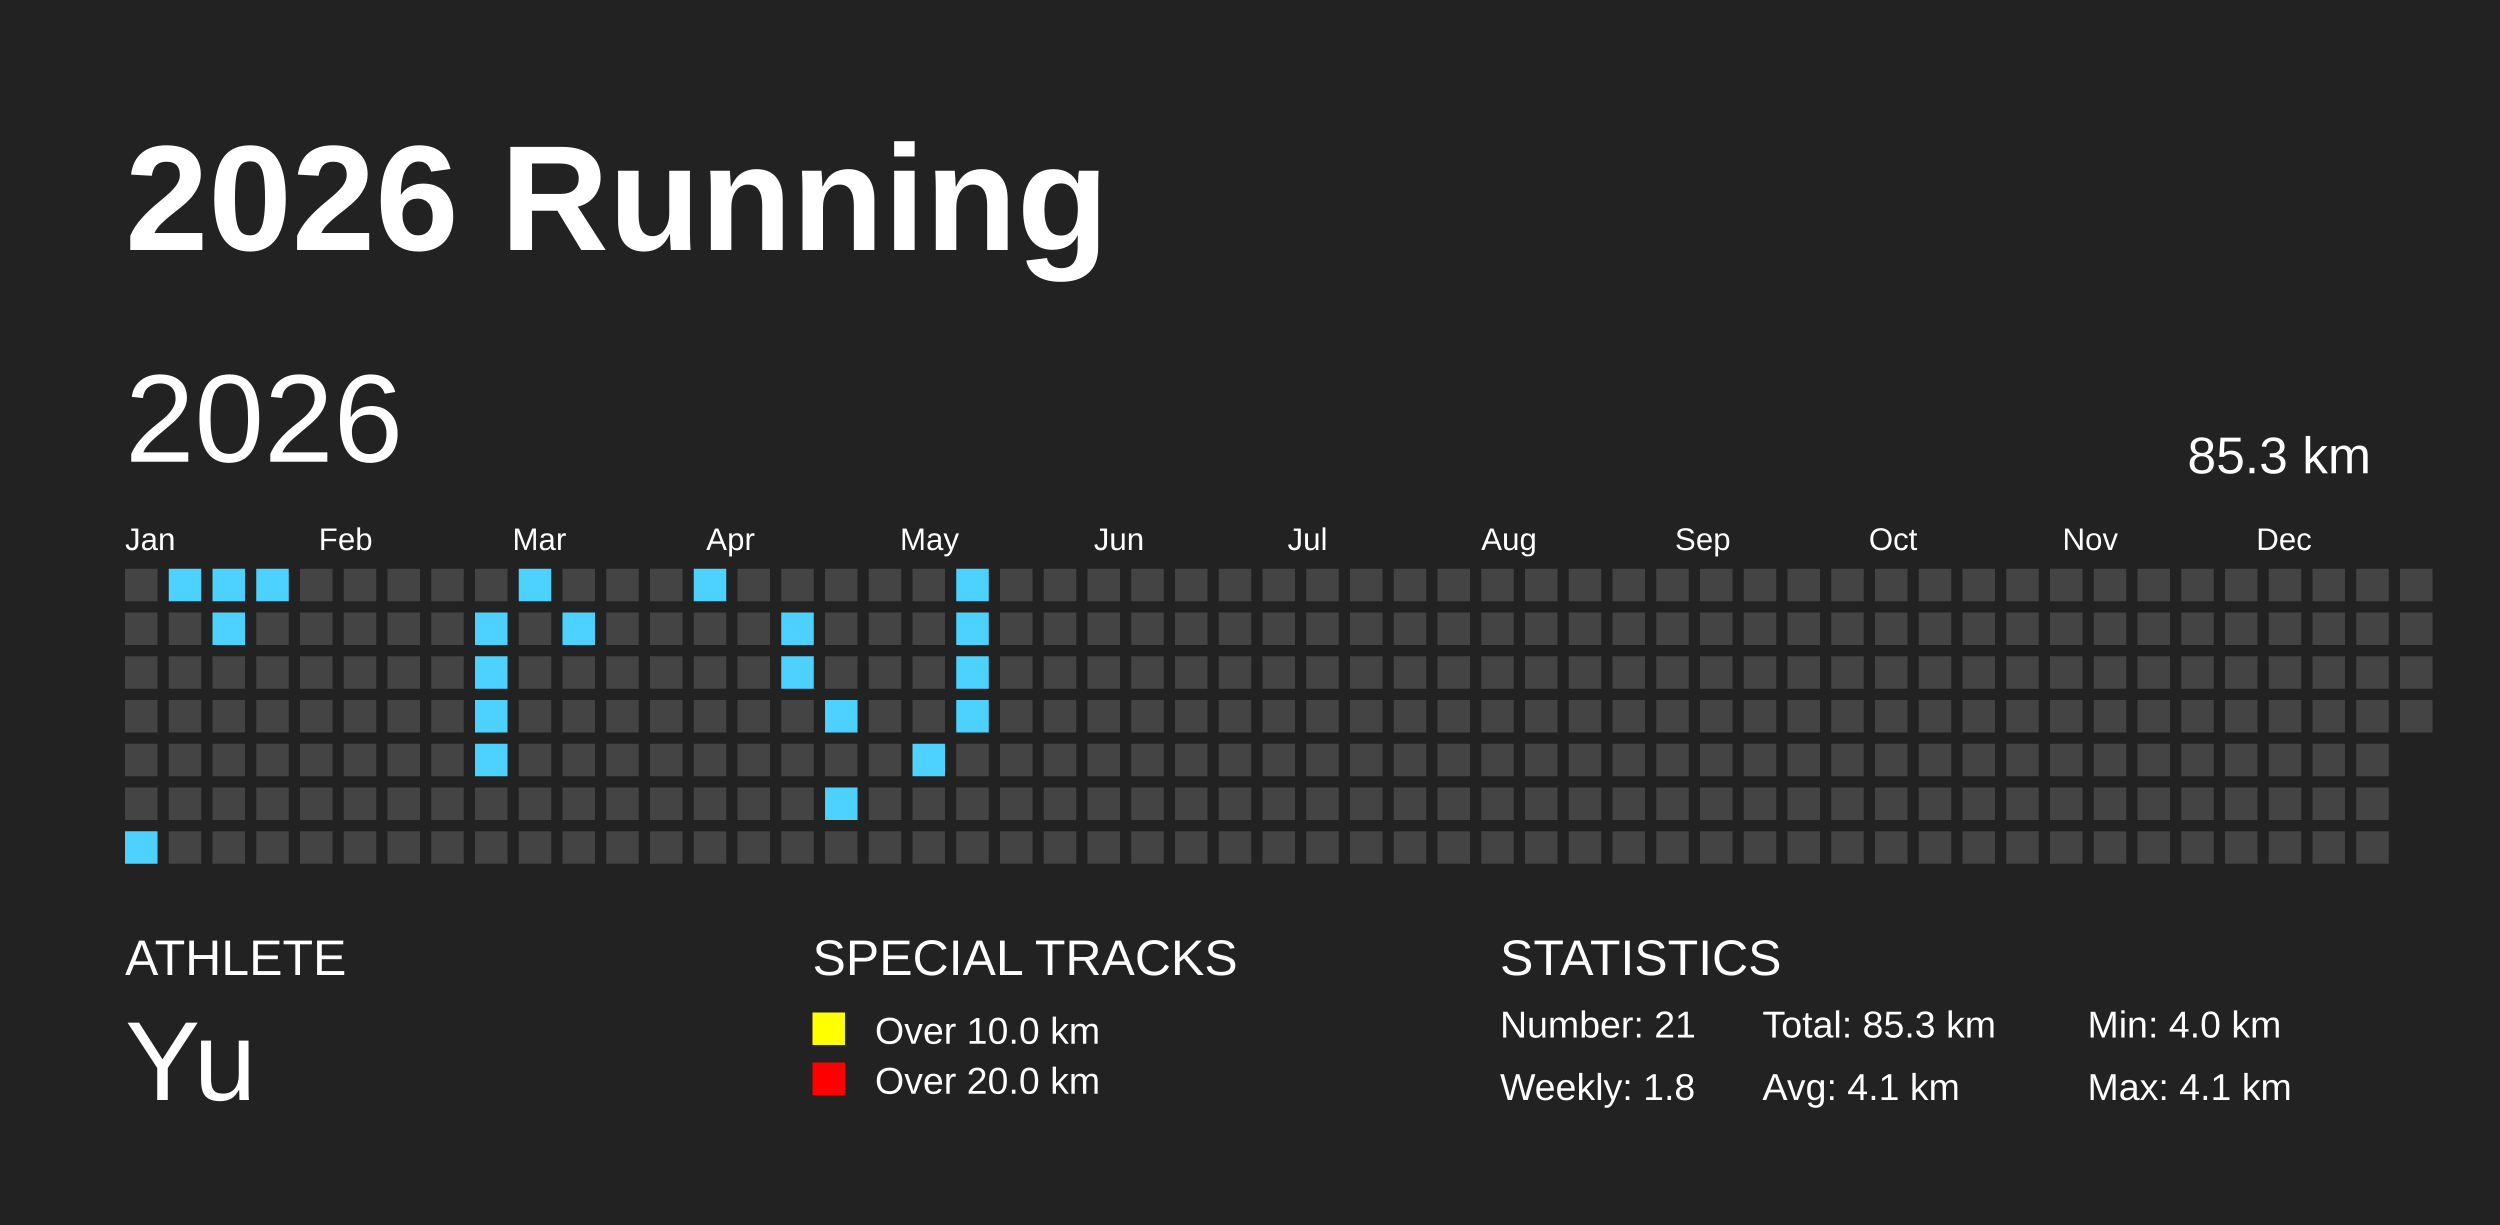
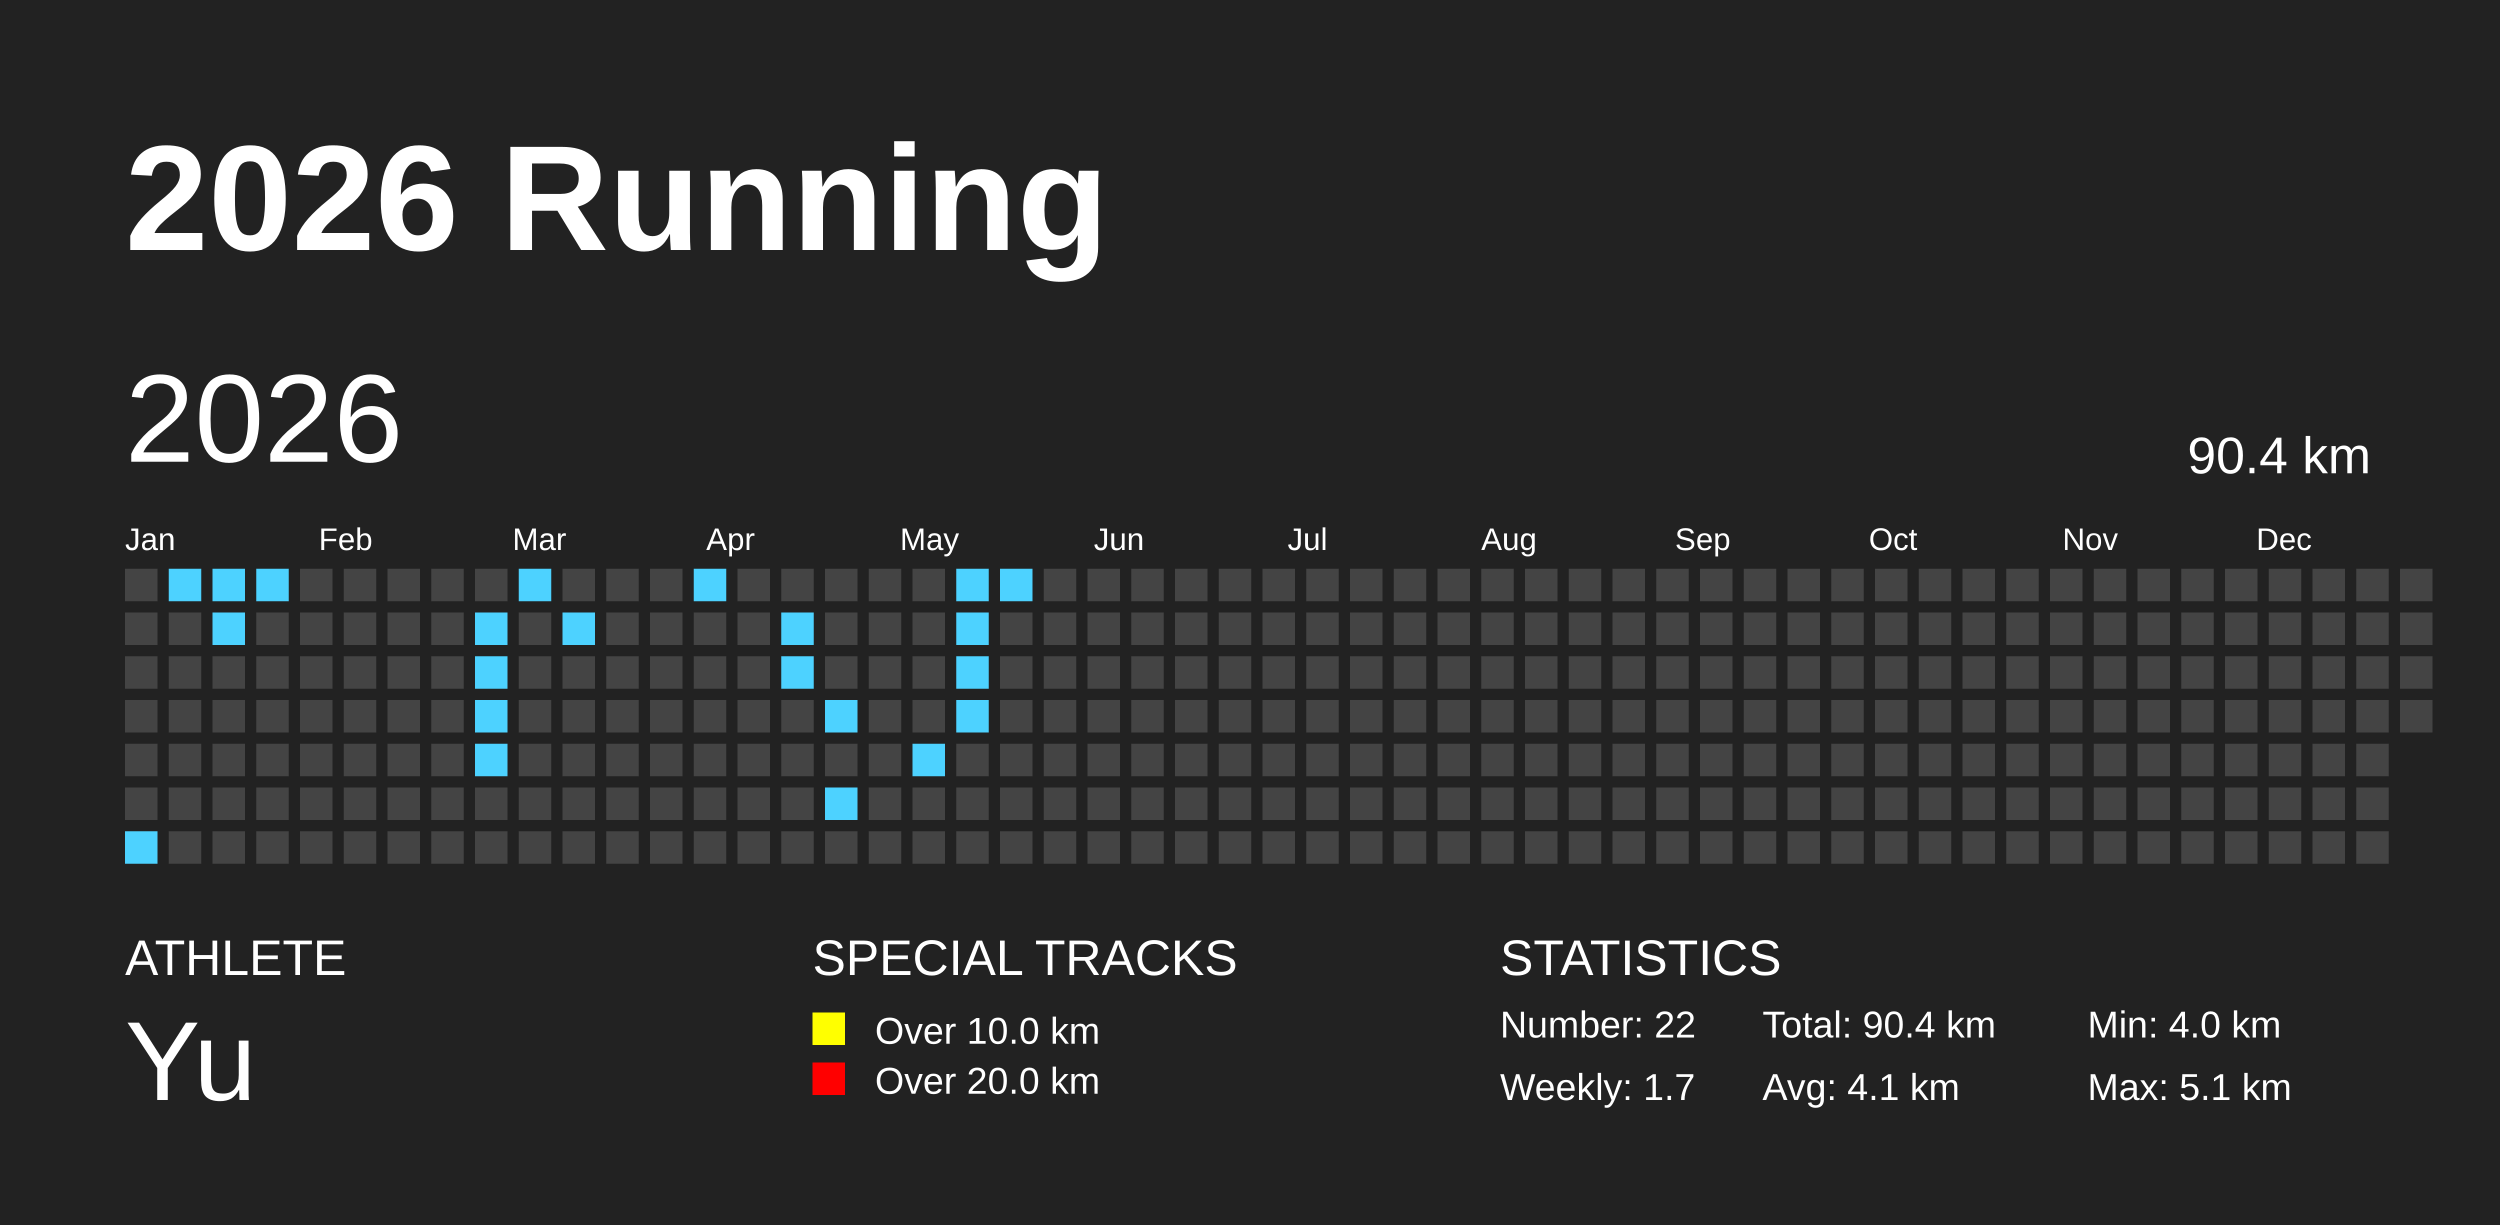
<svg xmlns="http://www.w3.org/2000/svg" baseProfile="full" height="98mm" version="1.1" viewBox="0,0,200,98" width="200mm">
  <defs />
  <rect fill="#222222" height="98" width="200" x="0" y="0" />
  <text fill="#FFFFFF" style="font-size:12px; font-family:Arial; font-weight:bold;" x="10" y="20">2026 Running</text>
  <text fill="#FFFFFF" style="font-size:4px; font-family:Arial" x="10" y="78">ATHLETE</text>
  <text fill="#FFFFFF" style="font-size:9px; font-family:Arial" x="10" y="88">Yu</text>
  <text fill="#FFFFFF" style="font-size:4px; font-family:Arial" x="65" y="78">SPECIAL TRACKS</text>
  <rect fill="yellow" height="2.6" width="2.6" x="65" y="81" />
  <text fill="#FFFFFF" style="font-size:3px; font-family:Arial" x="70" y="83.5">Over 10.0 km</text>
  <rect fill="red" height="2.6" width="2.6" x="65" y="85" />
  <text fill="#FFFFFF" style="font-size:3px; font-family:Arial" x="70" y="87.5">Over 20.0 km</text>
  <text fill="#FFFFFF" style="font-size:4px; font-family:Arial" x="120" y="78">STATISTICS</text>
-   <text fill="#FFFFFF" style="font-size:3px; font-family:Arial" x="120" y="83">Number: 21</text>
-   <text fill="#FFFFFF" style="font-size:3px; font-family:Arial" x="120" y="88">Weekly: 1.8</text>
-   <text fill="#FFFFFF" style="font-size:3px; font-family:Arial" x="141" y="83">Total: 85.3 km</text>
+   <text fill="#FFFFFF" style="font-size:3px; font-family:Arial" x="120" y="83">Number: 22</text>
+   <text fill="#FFFFFF" style="font-size:3px; font-family:Arial" x="120" y="88">Weekly: 1.7</text>
+   <text fill="#FFFFFF" style="font-size:3px; font-family:Arial" x="141" y="83">Total: 90.4 km</text>
  <text fill="#FFFFFF" style="font-size:3px; font-family:Arial" x="141" y="88">Avg: 4.1 km</text>
  <text fill="#FFFFFF" style="font-size:3px; font-family:Arial" x="167" y="83">Min: 4.0 km</text>
-   <text fill="#FFFFFF" style="font-size:3px; font-family:Arial" x="167" y="88">Max: 4.1 km</text>
+   <text fill="#FFFFFF" style="font-size:3px; font-family:Arial" x="167" y="88">Max: 5.1 km</text>
  <text dominant-baseline="hanging" fill="#FFFFFF" style="font-size:10.0px; font-family:Arial;" x="10" y="30">2026</text>
-   <text dominant-baseline="hanging" fill="#FFFFFF" style="font-size:4.125px; font-family:Arial;" x="175" y="35">85.3 km</text>
+   <text dominant-baseline="hanging" fill="#FFFFFF" style="font-size:4.125px; font-family:Arial;" x="175" y="35">90.4 km</text>
  <text fill="#FFFFFF" style="font-size:2.5px; font-family:Arial" x="10.0" y="44">Jan</text>
  <text fill="#FFFFFF" style="font-size:2.5px; font-family:Arial" x="25.5" y="44">Feb</text>
  <text fill="#FFFFFF" style="font-size:2.5px; font-family:Arial" x="41.0" y="44">Mar</text>
  <text fill="#FFFFFF" style="font-size:2.5px; font-family:Arial" x="56.5" y="44">Apr</text>
  <text fill="#FFFFFF" style="font-size:2.5px; font-family:Arial" x="72.0" y="44">May</text>
  <text fill="#FFFFFF" style="font-size:2.5px; font-family:Arial" x="87.5" y="44">Jun</text>
  <text fill="#FFFFFF" style="font-size:2.5px; font-family:Arial" x="103.0" y="44">Jul</text>
  <text fill="#FFFFFF" style="font-size:2.5px; font-family:Arial" x="118.5" y="44">Aug</text>
  <text fill="#FFFFFF" style="font-size:2.5px; font-family:Arial" x="134.0" y="44">Sep</text>
  <text fill="#FFFFFF" style="font-size:2.5px; font-family:Arial" x="149.5" y="44">Oct</text>
  <text fill="#FFFFFF" style="font-size:2.5px; font-family:Arial" x="165.0" y="44">Nov</text>
  <text fill="#FFFFFF" style="font-size:2.5px; font-family:Arial" x="180.5" y="44">Dec</text>
  <rect fill="#444444" height="2.6" width="2.6" x="10.0" y="45.5" />
  <rect fill="#444444" height="2.6" width="2.6" x="10.0" y="49.0" />
  <rect fill="#444444" height="2.6" width="2.6" x="10.0" y="52.5" />
  <rect fill="#444444" height="2.6" width="2.6" x="10.0" y="56.0" />
  <rect fill="#444444" height="2.6" width="2.6" x="10.0" y="59.5" />
  <rect fill="#444444" height="2.6" width="2.6" x="10.0" y="63.0" />
  <rect fill="#4DD2FF" height="2.6" width="2.6" x="10.0" y="66.5" />
  <rect fill="#4DD2FF" height="2.6" width="2.6" x="13.5" y="45.5" />
  <rect fill="#444444" height="2.6" width="2.6" x="13.5" y="49.0" />
  <rect fill="#444444" height="2.6" width="2.6" x="13.5" y="52.5" />
  <rect fill="#444444" height="2.6" width="2.6" x="13.5" y="56.0" />
  <rect fill="#444444" height="2.6" width="2.6" x="13.5" y="59.5" />
  <rect fill="#444444" height="2.6" width="2.6" x="13.5" y="63.0" />
  <rect fill="#444444" height="2.6" width="2.6" x="13.5" y="66.5" />
  <rect fill="#4DD2FF" height="2.6" width="2.6" x="17.0" y="45.5" />
  <rect fill="#4DD2FF" height="2.6" width="2.6" x="17.0" y="49.0" />
  <rect fill="#444444" height="2.6" width="2.6" x="17.0" y="52.5" />
  <rect fill="#444444" height="2.6" width="2.6" x="17.0" y="56.0" />
  <rect fill="#444444" height="2.6" width="2.6" x="17.0" y="59.5" />
  <rect fill="#444444" height="2.6" width="2.6" x="17.0" y="63.0" />
  <rect fill="#444444" height="2.6" width="2.6" x="17.0" y="66.5" />
  <rect fill="#4DD2FF" height="2.6" width="2.6" x="20.5" y="45.5" />
  <rect fill="#444444" height="2.6" width="2.6" x="20.5" y="49.0" />
  <rect fill="#444444" height="2.6" width="2.6" x="20.5" y="52.5" />
  <rect fill="#444444" height="2.6" width="2.6" x="20.5" y="56.0" />
  <rect fill="#444444" height="2.6" width="2.6" x="20.5" y="59.5" />
  <rect fill="#444444" height="2.6" width="2.6" x="20.5" y="63.0" />
  <rect fill="#444444" height="2.6" width="2.6" x="20.5" y="66.5" />
  <rect fill="#444444" height="2.6" width="2.6" x="24.0" y="45.5" />
  <rect fill="#444444" height="2.6" width="2.6" x="24.0" y="49.0" />
  <rect fill="#444444" height="2.6" width="2.6" x="24.0" y="52.5" />
  <rect fill="#444444" height="2.6" width="2.6" x="24.0" y="56.0" />
  <rect fill="#444444" height="2.6" width="2.6" x="24.0" y="59.5" />
  <rect fill="#444444" height="2.6" width="2.6" x="24.0" y="63.0" />
  <rect fill="#444444" height="2.6" width="2.6" x="24.0" y="66.5" />
  <rect fill="#444444" height="2.6" width="2.6" x="27.5" y="45.5" />
  <rect fill="#444444" height="2.6" width="2.6" x="27.5" y="49.0" />
  <rect fill="#444444" height="2.6" width="2.6" x="27.5" y="52.5" />
  <rect fill="#444444" height="2.6" width="2.6" x="27.5" y="56.0" />
  <rect fill="#444444" height="2.6" width="2.6" x="27.5" y="59.5" />
  <rect fill="#444444" height="2.6" width="2.6" x="27.5" y="63.0" />
  <rect fill="#444444" height="2.6" width="2.6" x="27.5" y="66.5" />
  <rect fill="#444444" height="2.6" width="2.6" x="31.0" y="45.5" />
  <rect fill="#444444" height="2.6" width="2.6" x="31.0" y="49.0" />
  <rect fill="#444444" height="2.6" width="2.6" x="31.0" y="52.5" />
  <rect fill="#444444" height="2.6" width="2.6" x="31.0" y="56.0" />
  <rect fill="#444444" height="2.6" width="2.6" x="31.0" y="59.5" />
  <rect fill="#444444" height="2.6" width="2.6" x="31.0" y="63.0" />
  <rect fill="#444444" height="2.6" width="2.6" x="31.0" y="66.5" />
  <rect fill="#444444" height="2.6" width="2.6" x="34.5" y="45.5" />
  <rect fill="#444444" height="2.6" width="2.6" x="34.5" y="49.0" />
  <rect fill="#444444" height="2.6" width="2.6" x="34.5" y="52.5" />
  <rect fill="#444444" height="2.6" width="2.6" x="34.5" y="56.0" />
  <rect fill="#444444" height="2.6" width="2.6" x="34.5" y="59.5" />
  <rect fill="#444444" height="2.6" width="2.6" x="34.5" y="63.0" />
  <rect fill="#444444" height="2.6" width="2.6" x="34.5" y="66.5" />
  <rect fill="#444444" height="2.6" width="2.6" x="38.0" y="45.5" />
  <rect fill="#4DD2FF" height="2.6" width="2.6" x="38.0" y="49.0" />
  <rect fill="#4DD2FF" height="2.6" width="2.6" x="38.0" y="52.5" />
  <rect fill="#4DD2FF" height="2.6" width="2.6" x="38.0" y="56.0" />
  <rect fill="#4DD2FF" height="2.6" width="2.6" x="38.0" y="59.5" />
  <rect fill="#444444" height="2.6" width="2.6" x="38.0" y="63.0" />
  <rect fill="#444444" height="2.6" width="2.6" x="38.0" y="66.5" />
  <rect fill="#4DD2FF" height="2.6" width="2.6" x="41.5" y="45.5" />
  <rect fill="#444444" height="2.6" width="2.6" x="41.5" y="49.0" />
  <rect fill="#444444" height="2.6" width="2.6" x="41.5" y="52.5" />
  <rect fill="#444444" height="2.6" width="2.6" x="41.5" y="56.0" />
  <rect fill="#444444" height="2.6" width="2.6" x="41.5" y="59.5" />
  <rect fill="#444444" height="2.6" width="2.6" x="41.5" y="63.0" />
  <rect fill="#444444" height="2.6" width="2.6" x="41.5" y="66.5" />
  <rect fill="#444444" height="2.6" width="2.6" x="45.0" y="45.5" />
  <rect fill="#4DD2FF" height="2.6" width="2.6" x="45.0" y="49.0" />
  <rect fill="#444444" height="2.6" width="2.6" x="45.0" y="52.5" />
  <rect fill="#444444" height="2.6" width="2.6" x="45.0" y="56.0" />
  <rect fill="#444444" height="2.6" width="2.6" x="45.0" y="59.5" />
  <rect fill="#444444" height="2.6" width="2.6" x="45.0" y="63.0" />
  <rect fill="#444444" height="2.6" width="2.6" x="45.0" y="66.5" />
  <rect fill="#444444" height="2.6" width="2.6" x="48.5" y="45.5" />
  <rect fill="#444444" height="2.6" width="2.6" x="48.5" y="49.0" />
  <rect fill="#444444" height="2.6" width="2.6" x="48.5" y="52.5" />
  <rect fill="#444444" height="2.6" width="2.6" x="48.5" y="56.0" />
  <rect fill="#444444" height="2.6" width="2.6" x="48.5" y="59.5" />
  <rect fill="#444444" height="2.6" width="2.6" x="48.5" y="63.0" />
  <rect fill="#444444" height="2.6" width="2.6" x="48.5" y="66.5" />
  <rect fill="#444444" height="2.6" width="2.6" x="52.0" y="45.5" />
  <rect fill="#444444" height="2.6" width="2.6" x="52.0" y="49.0" />
  <rect fill="#444444" height="2.6" width="2.6" x="52.0" y="52.5" />
  <rect fill="#444444" height="2.6" width="2.6" x="52.0" y="56.0" />
  <rect fill="#444444" height="2.6" width="2.6" x="52.0" y="59.5" />
  <rect fill="#444444" height="2.6" width="2.6" x="52.0" y="63.0" />
  <rect fill="#444444" height="2.6" width="2.6" x="52.0" y="66.5" />
  <rect fill="#4DD2FF" height="2.6" width="2.6" x="55.5" y="45.5" />
  <rect fill="#444444" height="2.6" width="2.6" x="55.5" y="49.0" />
  <rect fill="#444444" height="2.6" width="2.6" x="55.5" y="52.5" />
  <rect fill="#444444" height="2.6" width="2.6" x="55.5" y="56.0" />
  <rect fill="#444444" height="2.6" width="2.6" x="55.5" y="59.5" />
  <rect fill="#444444" height="2.6" width="2.6" x="55.5" y="63.0" />
  <rect fill="#444444" height="2.6" width="2.6" x="55.5" y="66.5" />
  <rect fill="#444444" height="2.6" width="2.6" x="59.0" y="45.5" />
  <rect fill="#444444" height="2.6" width="2.6" x="59.0" y="49.0" />
  <rect fill="#444444" height="2.6" width="2.6" x="59.0" y="52.5" />
  <rect fill="#444444" height="2.6" width="2.6" x="59.0" y="56.0" />
  <rect fill="#444444" height="2.6" width="2.6" x="59.0" y="59.5" />
  <rect fill="#444444" height="2.6" width="2.6" x="59.0" y="63.0" />
  <rect fill="#444444" height="2.6" width="2.6" x="59.0" y="66.5" />
  <rect fill="#444444" height="2.6" width="2.6" x="62.5" y="45.5" />
  <rect fill="#4DD2FF" height="2.6" width="2.6" x="62.5" y="49.0" />
  <rect fill="#4DD2FF" height="2.6" width="2.6" x="62.5" y="52.5" />
  <rect fill="#444444" height="2.6" width="2.6" x="62.5" y="56.0" />
  <rect fill="#444444" height="2.6" width="2.6" x="62.5" y="59.5" />
  <rect fill="#444444" height="2.6" width="2.6" x="62.5" y="63.0" />
  <rect fill="#444444" height="2.6" width="2.6" x="62.5" y="66.5" />
  <rect fill="#444444" height="2.6" width="2.6" x="66.0" y="45.5" />
  <rect fill="#444444" height="2.6" width="2.6" x="66.0" y="49.0" />
  <rect fill="#444444" height="2.6" width="2.6" x="66.0" y="52.5" />
  <rect fill="#4DD2FF" height="2.6" width="2.6" x="66.0" y="56.0" />
  <rect fill="#444444" height="2.6" width="2.6" x="66.0" y="59.5" />
  <rect fill="#4DD2FF" height="2.6" width="2.6" x="66.0" y="63.0" />
  <rect fill="#444444" height="2.6" width="2.6" x="66.0" y="66.5" />
  <rect fill="#444444" height="2.6" width="2.6" x="69.5" y="45.5" />
  <rect fill="#444444" height="2.6" width="2.6" x="69.5" y="49.0" />
  <rect fill="#444444" height="2.6" width="2.6" x="69.5" y="52.5" />
  <rect fill="#444444" height="2.6" width="2.6" x="69.5" y="56.0" />
  <rect fill="#444444" height="2.6" width="2.6" x="69.5" y="59.5" />
  <rect fill="#444444" height="2.6" width="2.6" x="69.5" y="63.0" />
  <rect fill="#444444" height="2.6" width="2.6" x="69.5" y="66.5" />
  <rect fill="#444444" height="2.6" width="2.6" x="73.0" y="45.5" />
  <rect fill="#444444" height="2.6" width="2.6" x="73.0" y="49.0" />
  <rect fill="#444444" height="2.6" width="2.6" x="73.0" y="52.5" />
  <rect fill="#444444" height="2.6" width="2.6" x="73.0" y="56.0" />
  <rect fill="#4DD2FF" height="2.6" width="2.6" x="73.0" y="59.5" />
  <rect fill="#444444" height="2.6" width="2.6" x="73.0" y="63.0" />
  <rect fill="#444444" height="2.6" width="2.6" x="73.0" y="66.5" />
  <rect fill="#4DD2FF" height="2.6" width="2.6" x="76.5" y="45.5" />
  <rect fill="#4DD2FF" height="2.6" width="2.6" x="76.5" y="49.0" />
  <rect fill="#4DD2FF" height="2.6" width="2.6" x="76.5" y="52.5" />
  <rect fill="#4DD2FF" height="2.6" width="2.6" x="76.5" y="56.0" />
  <rect fill="#444444" height="2.6" width="2.6" x="76.5" y="59.5" />
  <rect fill="#444444" height="2.6" width="2.6" x="76.5" y="63.0" />
  <rect fill="#444444" height="2.6" width="2.6" x="76.5" y="66.5" />
-   <rect fill="#444444" height="2.6" width="2.6" x="80.0" y="45.5" />
+   <rect fill="#4DD2FF" height="2.6" width="2.6" x="80.0" y="45.5" />
  <rect fill="#444444" height="2.6" width="2.6" x="80.0" y="49.0" />
  <rect fill="#444444" height="2.6" width="2.6" x="80.0" y="52.5" />
  <rect fill="#444444" height="2.6" width="2.6" x="80.0" y="56.0" />
  <rect fill="#444444" height="2.6" width="2.6" x="80.0" y="59.5" />
  <rect fill="#444444" height="2.6" width="2.6" x="80.0" y="63.0" />
  <rect fill="#444444" height="2.6" width="2.6" x="80.0" y="66.5" />
  <rect fill="#444444" height="2.6" width="2.6" x="83.5" y="45.5" />
  <rect fill="#444444" height="2.6" width="2.6" x="83.5" y="49.0" />
  <rect fill="#444444" height="2.6" width="2.6" x="83.5" y="52.5" />
  <rect fill="#444444" height="2.6" width="2.6" x="83.5" y="56.0" />
  <rect fill="#444444" height="2.6" width="2.6" x="83.5" y="59.5" />
  <rect fill="#444444" height="2.6" width="2.6" x="83.5" y="63.0" />
  <rect fill="#444444" height="2.6" width="2.6" x="83.5" y="66.5" />
  <rect fill="#444444" height="2.6" width="2.6" x="87.0" y="45.5" />
  <rect fill="#444444" height="2.6" width="2.6" x="87.0" y="49.0" />
  <rect fill="#444444" height="2.6" width="2.6" x="87.0" y="52.5" />
  <rect fill="#444444" height="2.6" width="2.6" x="87.0" y="56.0" />
  <rect fill="#444444" height="2.6" width="2.6" x="87.0" y="59.5" />
  <rect fill="#444444" height="2.6" width="2.6" x="87.0" y="63.0" />
  <rect fill="#444444" height="2.6" width="2.6" x="87.0" y="66.5" />
  <rect fill="#444444" height="2.6" width="2.6" x="90.5" y="45.5" />
  <rect fill="#444444" height="2.6" width="2.6" x="90.5" y="49.0" />
  <rect fill="#444444" height="2.6" width="2.6" x="90.5" y="52.5" />
  <rect fill="#444444" height="2.6" width="2.6" x="90.5" y="56.0" />
  <rect fill="#444444" height="2.6" width="2.6" x="90.5" y="59.5" />
  <rect fill="#444444" height="2.6" width="2.6" x="90.5" y="63.0" />
  <rect fill="#444444" height="2.6" width="2.6" x="90.5" y="66.5" />
  <rect fill="#444444" height="2.6" width="2.6" x="94.0" y="45.5" />
  <rect fill="#444444" height="2.6" width="2.6" x="94.0" y="49.0" />
  <rect fill="#444444" height="2.6" width="2.6" x="94.0" y="52.5" />
  <rect fill="#444444" height="2.6" width="2.6" x="94.0" y="56.0" />
  <rect fill="#444444" height="2.6" width="2.6" x="94.0" y="59.5" />
  <rect fill="#444444" height="2.6" width="2.6" x="94.0" y="63.0" />
  <rect fill="#444444" height="2.6" width="2.6" x="94.0" y="66.5" />
  <rect fill="#444444" height="2.6" width="2.6" x="97.5" y="45.5" />
  <rect fill="#444444" height="2.6" width="2.6" x="97.5" y="49.0" />
  <rect fill="#444444" height="2.6" width="2.6" x="97.5" y="52.5" />
  <rect fill="#444444" height="2.6" width="2.6" x="97.5" y="56.0" />
  <rect fill="#444444" height="2.6" width="2.6" x="97.5" y="59.5" />
  <rect fill="#444444" height="2.6" width="2.6" x="97.5" y="63.0" />
  <rect fill="#444444" height="2.6" width="2.6" x="97.5" y="66.5" />
  <rect fill="#444444" height="2.6" width="2.6" x="101.0" y="45.5" />
  <rect fill="#444444" height="2.6" width="2.6" x="101.0" y="49.0" />
  <rect fill="#444444" height="2.6" width="2.6" x="101.0" y="52.5" />
  <rect fill="#444444" height="2.6" width="2.6" x="101.0" y="56.0" />
  <rect fill="#444444" height="2.6" width="2.6" x="101.0" y="59.5" />
  <rect fill="#444444" height="2.6" width="2.6" x="101.0" y="63.0" />
  <rect fill="#444444" height="2.6" width="2.6" x="101.0" y="66.5" />
  <rect fill="#444444" height="2.6" width="2.6" x="104.5" y="45.5" />
  <rect fill="#444444" height="2.6" width="2.6" x="104.5" y="49.0" />
  <rect fill="#444444" height="2.6" width="2.6" x="104.5" y="52.5" />
  <rect fill="#444444" height="2.6" width="2.6" x="104.5" y="56.0" />
  <rect fill="#444444" height="2.6" width="2.6" x="104.5" y="59.5" />
  <rect fill="#444444" height="2.6" width="2.6" x="104.5" y="63.0" />
  <rect fill="#444444" height="2.6" width="2.6" x="104.5" y="66.5" />
  <rect fill="#444444" height="2.6" width="2.6" x="108.0" y="45.5" />
  <rect fill="#444444" height="2.6" width="2.6" x="108.0" y="49.0" />
  <rect fill="#444444" height="2.6" width="2.6" x="108.0" y="52.5" />
  <rect fill="#444444" height="2.6" width="2.6" x="108.0" y="56.0" />
  <rect fill="#444444" height="2.6" width="2.6" x="108.0" y="59.5" />
  <rect fill="#444444" height="2.6" width="2.6" x="108.0" y="63.0" />
  <rect fill="#444444" height="2.6" width="2.6" x="108.0" y="66.5" />
  <rect fill="#444444" height="2.6" width="2.6" x="111.5" y="45.5" />
  <rect fill="#444444" height="2.6" width="2.6" x="111.5" y="49.0" />
  <rect fill="#444444" height="2.6" width="2.6" x="111.5" y="52.5" />
  <rect fill="#444444" height="2.6" width="2.6" x="111.5" y="56.0" />
  <rect fill="#444444" height="2.6" width="2.6" x="111.5" y="59.5" />
  <rect fill="#444444" height="2.6" width="2.6" x="111.5" y="63.0" />
  <rect fill="#444444" height="2.6" width="2.6" x="111.5" y="66.5" />
  <rect fill="#444444" height="2.6" width="2.6" x="115.0" y="45.5" />
  <rect fill="#444444" height="2.6" width="2.6" x="115.0" y="49.0" />
  <rect fill="#444444" height="2.6" width="2.6" x="115.0" y="52.5" />
  <rect fill="#444444" height="2.6" width="2.6" x="115.0" y="56.0" />
  <rect fill="#444444" height="2.6" width="2.6" x="115.0" y="59.5" />
  <rect fill="#444444" height="2.6" width="2.6" x="115.0" y="63.0" />
  <rect fill="#444444" height="2.6" width="2.6" x="115.0" y="66.5" />
  <rect fill="#444444" height="2.6" width="2.6" x="118.5" y="45.5" />
  <rect fill="#444444" height="2.6" width="2.6" x="118.5" y="49.0" />
  <rect fill="#444444" height="2.6" width="2.6" x="118.5" y="52.5" />
  <rect fill="#444444" height="2.6" width="2.6" x="118.5" y="56.0" />
  <rect fill="#444444" height="2.6" width="2.6" x="118.5" y="59.5" />
  <rect fill="#444444" height="2.6" width="2.6" x="118.5" y="63.0" />
  <rect fill="#444444" height="2.6" width="2.6" x="118.5" y="66.5" />
  <rect fill="#444444" height="2.6" width="2.6" x="122.0" y="45.5" />
  <rect fill="#444444" height="2.6" width="2.6" x="122.0" y="49.0" />
  <rect fill="#444444" height="2.6" width="2.6" x="122.0" y="52.5" />
  <rect fill="#444444" height="2.6" width="2.6" x="122.0" y="56.0" />
  <rect fill="#444444" height="2.6" width="2.6" x="122.0" y="59.5" />
  <rect fill="#444444" height="2.6" width="2.6" x="122.0" y="63.0" />
  <rect fill="#444444" height="2.6" width="2.6" x="122.0" y="66.5" />
  <rect fill="#444444" height="2.6" width="2.6" x="125.5" y="45.5" />
  <rect fill="#444444" height="2.6" width="2.6" x="125.5" y="49.0" />
  <rect fill="#444444" height="2.6" width="2.6" x="125.5" y="52.5" />
  <rect fill="#444444" height="2.6" width="2.6" x="125.5" y="56.0" />
  <rect fill="#444444" height="2.6" width="2.6" x="125.5" y="59.5" />
  <rect fill="#444444" height="2.6" width="2.6" x="125.5" y="63.0" />
  <rect fill="#444444" height="2.6" width="2.6" x="125.5" y="66.5" />
  <rect fill="#444444" height="2.6" width="2.6" x="129.0" y="45.5" />
  <rect fill="#444444" height="2.6" width="2.6" x="129.0" y="49.0" />
  <rect fill="#444444" height="2.6" width="2.6" x="129.0" y="52.5" />
  <rect fill="#444444" height="2.6" width="2.6" x="129.0" y="56.0" />
  <rect fill="#444444" height="2.6" width="2.6" x="129.0" y="59.5" />
  <rect fill="#444444" height="2.6" width="2.6" x="129.0" y="63.0" />
  <rect fill="#444444" height="2.6" width="2.6" x="129.0" y="66.5" />
  <rect fill="#444444" height="2.6" width="2.6" x="132.5" y="45.5" />
  <rect fill="#444444" height="2.6" width="2.6" x="132.5" y="49.0" />
  <rect fill="#444444" height="2.6" width="2.6" x="132.5" y="52.5" />
  <rect fill="#444444" height="2.6" width="2.6" x="132.5" y="56.0" />
  <rect fill="#444444" height="2.6" width="2.6" x="132.5" y="59.5" />
  <rect fill="#444444" height="2.6" width="2.6" x="132.5" y="63.0" />
  <rect fill="#444444" height="2.6" width="2.6" x="132.5" y="66.5" />
  <rect fill="#444444" height="2.6" width="2.6" x="136.0" y="45.5" />
  <rect fill="#444444" height="2.6" width="2.6" x="136.0" y="49.0" />
  <rect fill="#444444" height="2.6" width="2.6" x="136.0" y="52.5" />
  <rect fill="#444444" height="2.6" width="2.6" x="136.0" y="56.0" />
  <rect fill="#444444" height="2.6" width="2.6" x="136.0" y="59.5" />
  <rect fill="#444444" height="2.6" width="2.6" x="136.0" y="63.0" />
  <rect fill="#444444" height="2.6" width="2.6" x="136.0" y="66.5" />
  <rect fill="#444444" height="2.6" width="2.6" x="139.5" y="45.5" />
  <rect fill="#444444" height="2.6" width="2.6" x="139.5" y="49.0" />
  <rect fill="#444444" height="2.6" width="2.6" x="139.5" y="52.5" />
  <rect fill="#444444" height="2.6" width="2.6" x="139.5" y="56.0" />
  <rect fill="#444444" height="2.6" width="2.6" x="139.5" y="59.5" />
  <rect fill="#444444" height="2.6" width="2.6" x="139.5" y="63.0" />
  <rect fill="#444444" height="2.6" width="2.6" x="139.5" y="66.5" />
  <rect fill="#444444" height="2.6" width="2.6" x="143.0" y="45.5" />
  <rect fill="#444444" height="2.6" width="2.6" x="143.0" y="49.0" />
  <rect fill="#444444" height="2.6" width="2.6" x="143.0" y="52.5" />
  <rect fill="#444444" height="2.6" width="2.6" x="143.0" y="56.0" />
  <rect fill="#444444" height="2.6" width="2.6" x="143.0" y="59.5" />
  <rect fill="#444444" height="2.6" width="2.6" x="143.0" y="63.0" />
  <rect fill="#444444" height="2.6" width="2.6" x="143.0" y="66.5" />
  <rect fill="#444444" height="2.6" width="2.6" x="146.5" y="45.5" />
  <rect fill="#444444" height="2.6" width="2.6" x="146.5" y="49.0" />
  <rect fill="#444444" height="2.6" width="2.6" x="146.5" y="52.5" />
  <rect fill="#444444" height="2.6" width="2.6" x="146.5" y="56.0" />
  <rect fill="#444444" height="2.6" width="2.6" x="146.5" y="59.5" />
  <rect fill="#444444" height="2.6" width="2.6" x="146.5" y="63.0" />
  <rect fill="#444444" height="2.6" width="2.6" x="146.5" y="66.5" />
  <rect fill="#444444" height="2.6" width="2.6" x="150.0" y="45.5" />
  <rect fill="#444444" height="2.6" width="2.6" x="150.0" y="49.0" />
  <rect fill="#444444" height="2.6" width="2.6" x="150.0" y="52.5" />
  <rect fill="#444444" height="2.6" width="2.6" x="150.0" y="56.0" />
  <rect fill="#444444" height="2.6" width="2.6" x="150.0" y="59.5" />
  <rect fill="#444444" height="2.6" width="2.6" x="150.0" y="63.0" />
  <rect fill="#444444" height="2.6" width="2.6" x="150.0" y="66.5" />
  <rect fill="#444444" height="2.6" width="2.6" x="153.5" y="45.5" />
  <rect fill="#444444" height="2.6" width="2.6" x="153.5" y="49.0" />
  <rect fill="#444444" height="2.6" width="2.6" x="153.5" y="52.5" />
  <rect fill="#444444" height="2.6" width="2.6" x="153.5" y="56.0" />
  <rect fill="#444444" height="2.6" width="2.6" x="153.5" y="59.5" />
  <rect fill="#444444" height="2.6" width="2.6" x="153.5" y="63.0" />
  <rect fill="#444444" height="2.6" width="2.6" x="153.5" y="66.5" />
  <rect fill="#444444" height="2.6" width="2.6" x="157.0" y="45.5" />
  <rect fill="#444444" height="2.6" width="2.6" x="157.0" y="49.0" />
  <rect fill="#444444" height="2.6" width="2.6" x="157.0" y="52.5" />
  <rect fill="#444444" height="2.6" width="2.6" x="157.0" y="56.0" />
  <rect fill="#444444" height="2.6" width="2.6" x="157.0" y="59.5" />
  <rect fill="#444444" height="2.6" width="2.6" x="157.0" y="63.0" />
  <rect fill="#444444" height="2.6" width="2.6" x="157.0" y="66.5" />
  <rect fill="#444444" height="2.6" width="2.6" x="160.5" y="45.5" />
  <rect fill="#444444" height="2.6" width="2.6" x="160.5" y="49.0" />
  <rect fill="#444444" height="2.6" width="2.6" x="160.5" y="52.5" />
  <rect fill="#444444" height="2.6" width="2.6" x="160.5" y="56.0" />
  <rect fill="#444444" height="2.6" width="2.6" x="160.5" y="59.5" />
  <rect fill="#444444" height="2.6" width="2.6" x="160.5" y="63.0" />
  <rect fill="#444444" height="2.6" width="2.6" x="160.5" y="66.5" />
  <rect fill="#444444" height="2.6" width="2.6" x="164.0" y="45.5" />
  <rect fill="#444444" height="2.6" width="2.6" x="164.0" y="49.0" />
  <rect fill="#444444" height="2.6" width="2.6" x="164.0" y="52.5" />
  <rect fill="#444444" height="2.6" width="2.6" x="164.0" y="56.0" />
  <rect fill="#444444" height="2.6" width="2.6" x="164.0" y="59.5" />
  <rect fill="#444444" height="2.6" width="2.6" x="164.0" y="63.0" />
  <rect fill="#444444" height="2.6" width="2.6" x="164.0" y="66.5" />
  <rect fill="#444444" height="2.6" width="2.6" x="167.5" y="45.5" />
  <rect fill="#444444" height="2.6" width="2.6" x="167.5" y="49.0" />
  <rect fill="#444444" height="2.6" width="2.6" x="167.5" y="52.5" />
  <rect fill="#444444" height="2.6" width="2.6" x="167.5" y="56.0" />
  <rect fill="#444444" height="2.6" width="2.6" x="167.5" y="59.5" />
  <rect fill="#444444" height="2.6" width="2.6" x="167.5" y="63.0" />
  <rect fill="#444444" height="2.6" width="2.6" x="167.5" y="66.5" />
  <rect fill="#444444" height="2.6" width="2.6" x="171.0" y="45.5" />
  <rect fill="#444444" height="2.6" width="2.6" x="171.0" y="49.0" />
  <rect fill="#444444" height="2.6" width="2.6" x="171.0" y="52.5" />
  <rect fill="#444444" height="2.6" width="2.6" x="171.0" y="56.0" />
  <rect fill="#444444" height="2.6" width="2.6" x="171.0" y="59.5" />
  <rect fill="#444444" height="2.6" width="2.6" x="171.0" y="63.0" />
  <rect fill="#444444" height="2.6" width="2.6" x="171.0" y="66.5" />
  <rect fill="#444444" height="2.6" width="2.6" x="174.5" y="45.5" />
  <rect fill="#444444" height="2.6" width="2.6" x="174.5" y="49.0" />
  <rect fill="#444444" height="2.6" width="2.6" x="174.5" y="52.5" />
  <rect fill="#444444" height="2.6" width="2.6" x="174.5" y="56.0" />
  <rect fill="#444444" height="2.6" width="2.6" x="174.5" y="59.5" />
  <rect fill="#444444" height="2.6" width="2.6" x="174.5" y="63.0" />
  <rect fill="#444444" height="2.6" width="2.6" x="174.5" y="66.5" />
  <rect fill="#444444" height="2.6" width="2.6" x="178.0" y="45.5" />
  <rect fill="#444444" height="2.6" width="2.6" x="178.0" y="49.0" />
  <rect fill="#444444" height="2.6" width="2.6" x="178.0" y="52.5" />
  <rect fill="#444444" height="2.6" width="2.6" x="178.0" y="56.0" />
  <rect fill="#444444" height="2.6" width="2.6" x="178.0" y="59.5" />
  <rect fill="#444444" height="2.6" width="2.6" x="178.0" y="63.0" />
  <rect fill="#444444" height="2.6" width="2.6" x="178.0" y="66.5" />
  <rect fill="#444444" height="2.6" width="2.6" x="181.5" y="45.5" />
  <rect fill="#444444" height="2.6" width="2.6" x="181.5" y="49.0" />
  <rect fill="#444444" height="2.6" width="2.6" x="181.5" y="52.5" />
  <rect fill="#444444" height="2.6" width="2.6" x="181.5" y="56.0" />
  <rect fill="#444444" height="2.6" width="2.6" x="181.5" y="59.5" />
  <rect fill="#444444" height="2.6" width="2.6" x="181.5" y="63.0" />
  <rect fill="#444444" height="2.6" width="2.6" x="181.5" y="66.5" />
  <rect fill="#444444" height="2.6" width="2.6" x="185.0" y="45.5" />
  <rect fill="#444444" height="2.6" width="2.6" x="185.0" y="49.0" />
  <rect fill="#444444" height="2.6" width="2.6" x="185.0" y="52.5" />
  <rect fill="#444444" height="2.6" width="2.6" x="185.0" y="56.0" />
  <rect fill="#444444" height="2.6" width="2.6" x="185.0" y="59.5" />
  <rect fill="#444444" height="2.6" width="2.6" x="185.0" y="63.0" />
  <rect fill="#444444" height="2.6" width="2.6" x="185.0" y="66.5" />
  <rect fill="#444444" height="2.6" width="2.6" x="188.5" y="45.5" />
  <rect fill="#444444" height="2.6" width="2.6" x="188.5" y="49.0" />
  <rect fill="#444444" height="2.6" width="2.6" x="188.5" y="52.5" />
  <rect fill="#444444" height="2.6" width="2.6" x="188.5" y="56.0" />
  <rect fill="#444444" height="2.6" width="2.6" x="188.5" y="59.5" />
  <rect fill="#444444" height="2.6" width="2.6" x="188.5" y="63.0" />
  <rect fill="#444444" height="2.6" width="2.6" x="188.5" y="66.5" />
  <rect fill="#444444" height="2.6" width="2.6" x="192.0" y="45.5" />
  <rect fill="#444444" height="2.6" width="2.6" x="192.0" y="49.0" />
  <rect fill="#444444" height="2.6" width="2.6" x="192.0" y="52.5" />
  <rect fill="#444444" height="2.6" width="2.6" x="192.0" y="56.0" />
</svg>
